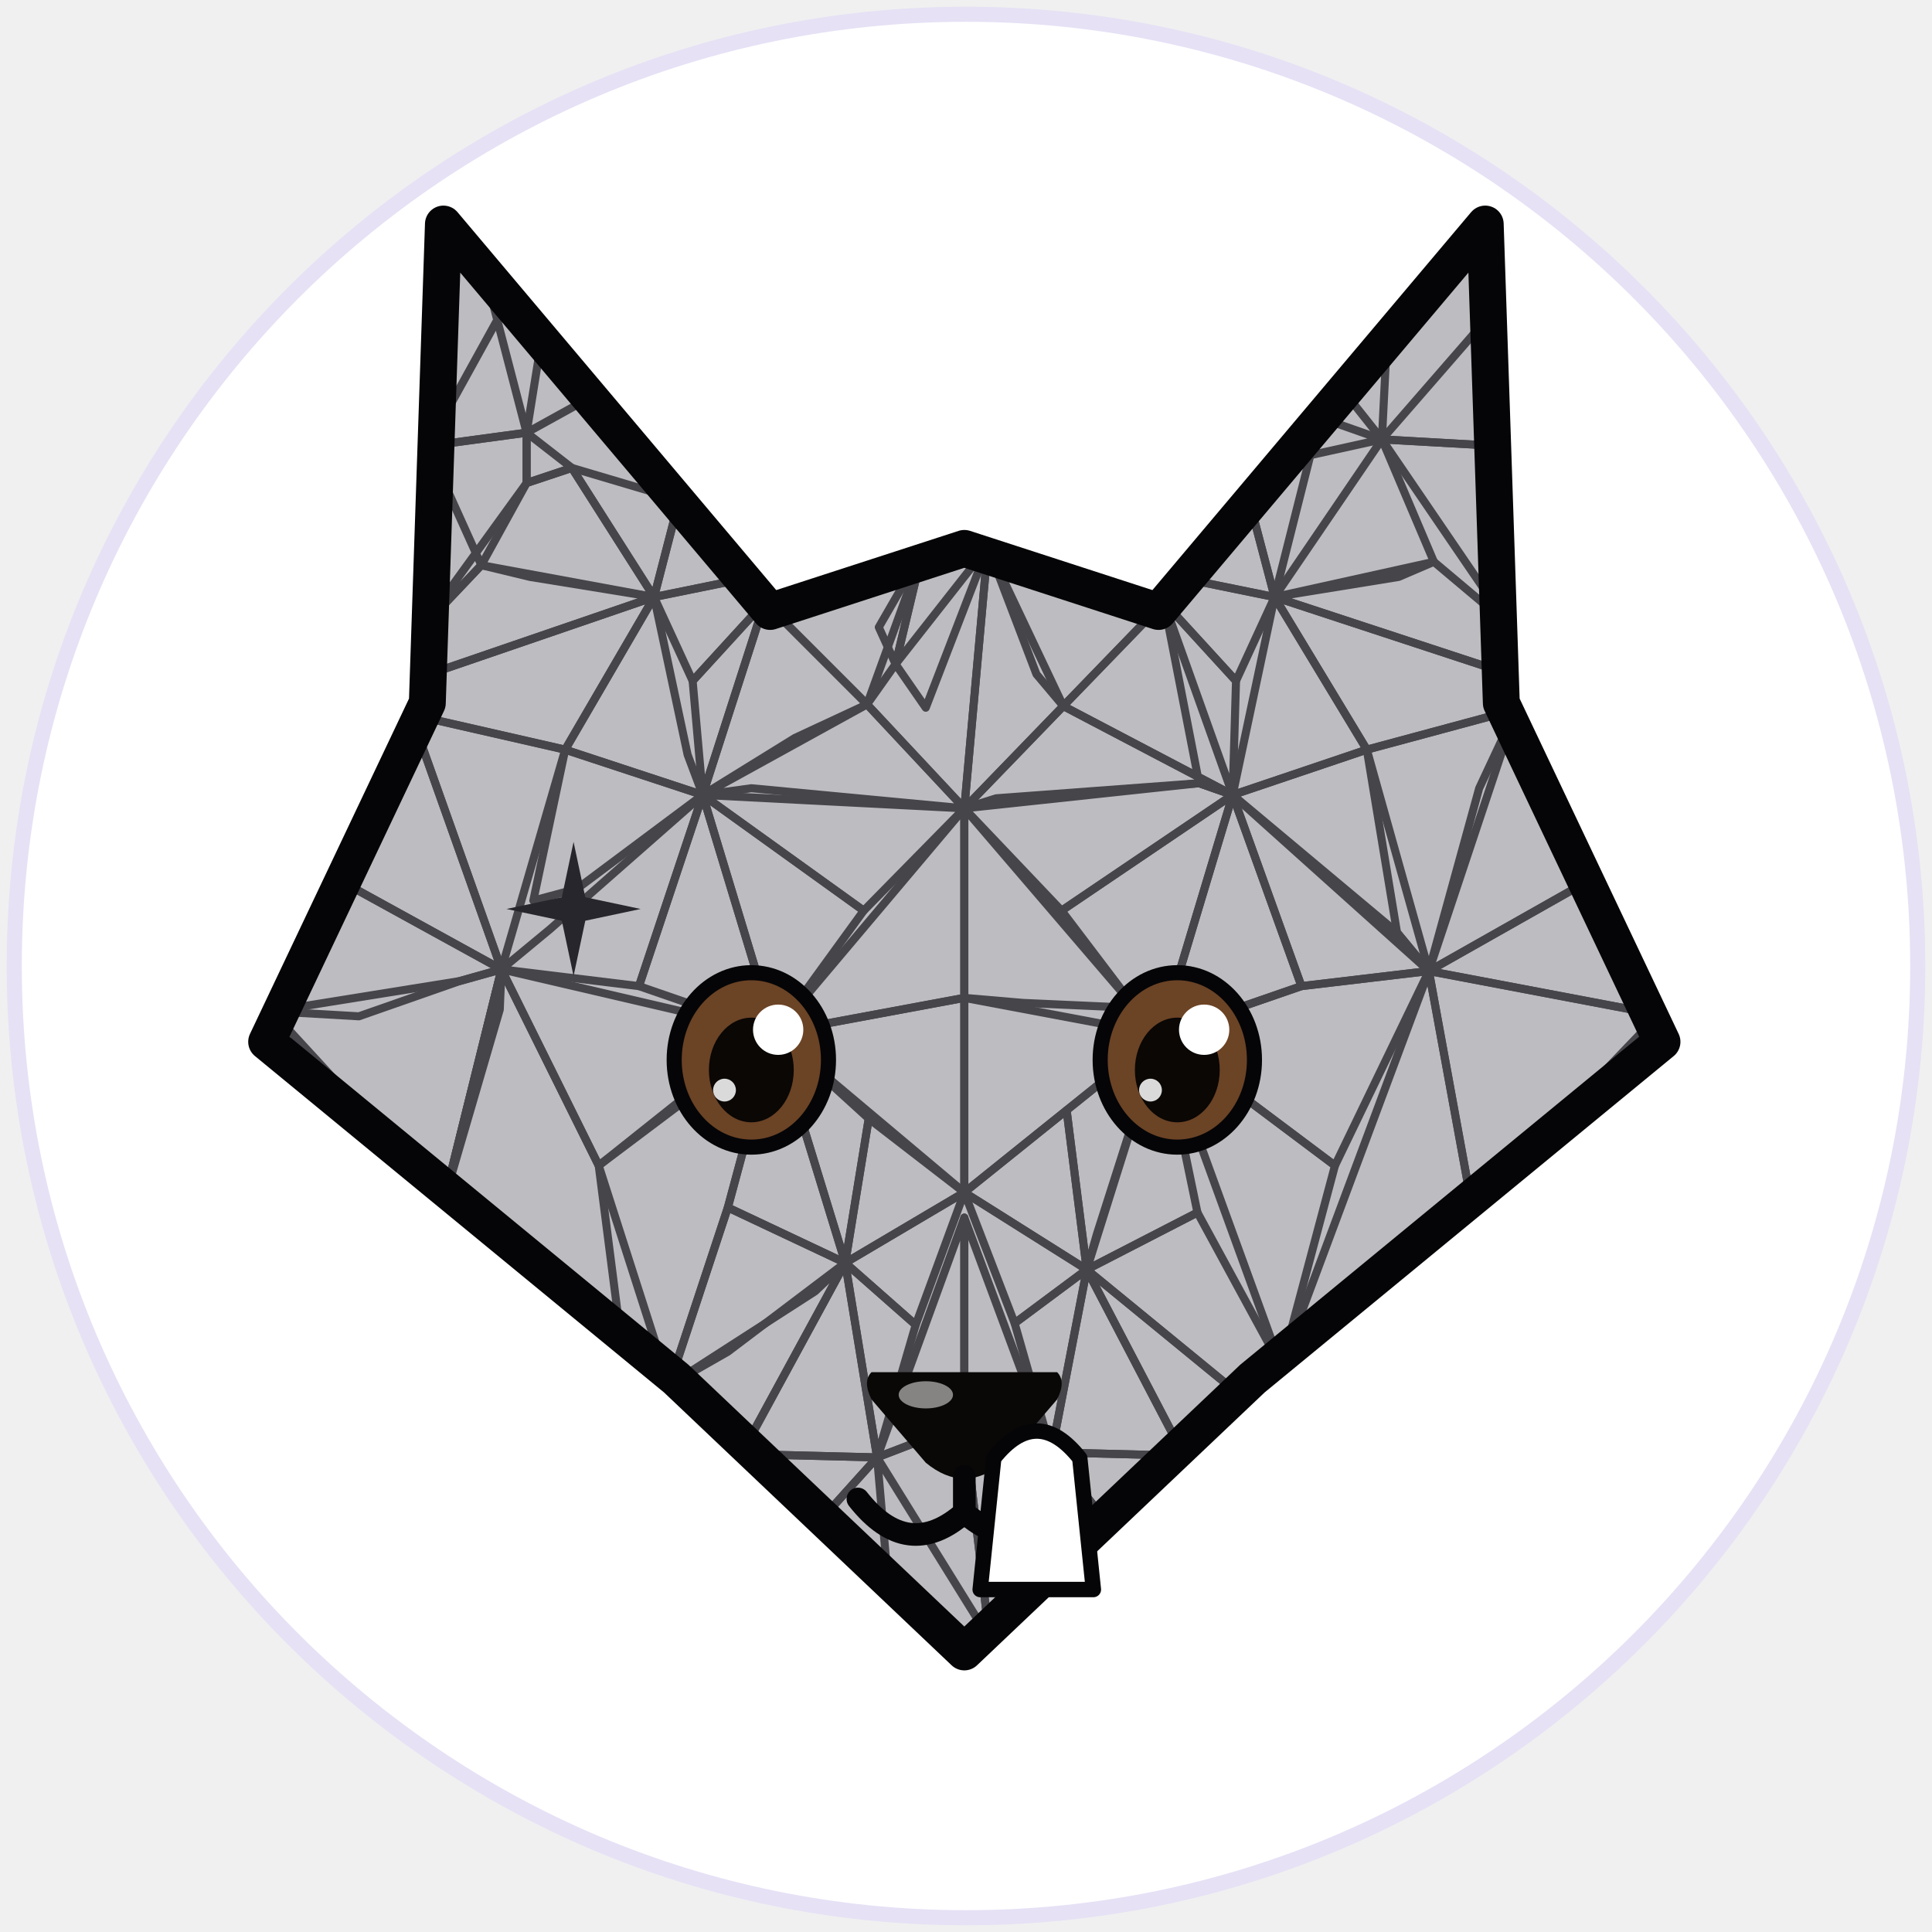
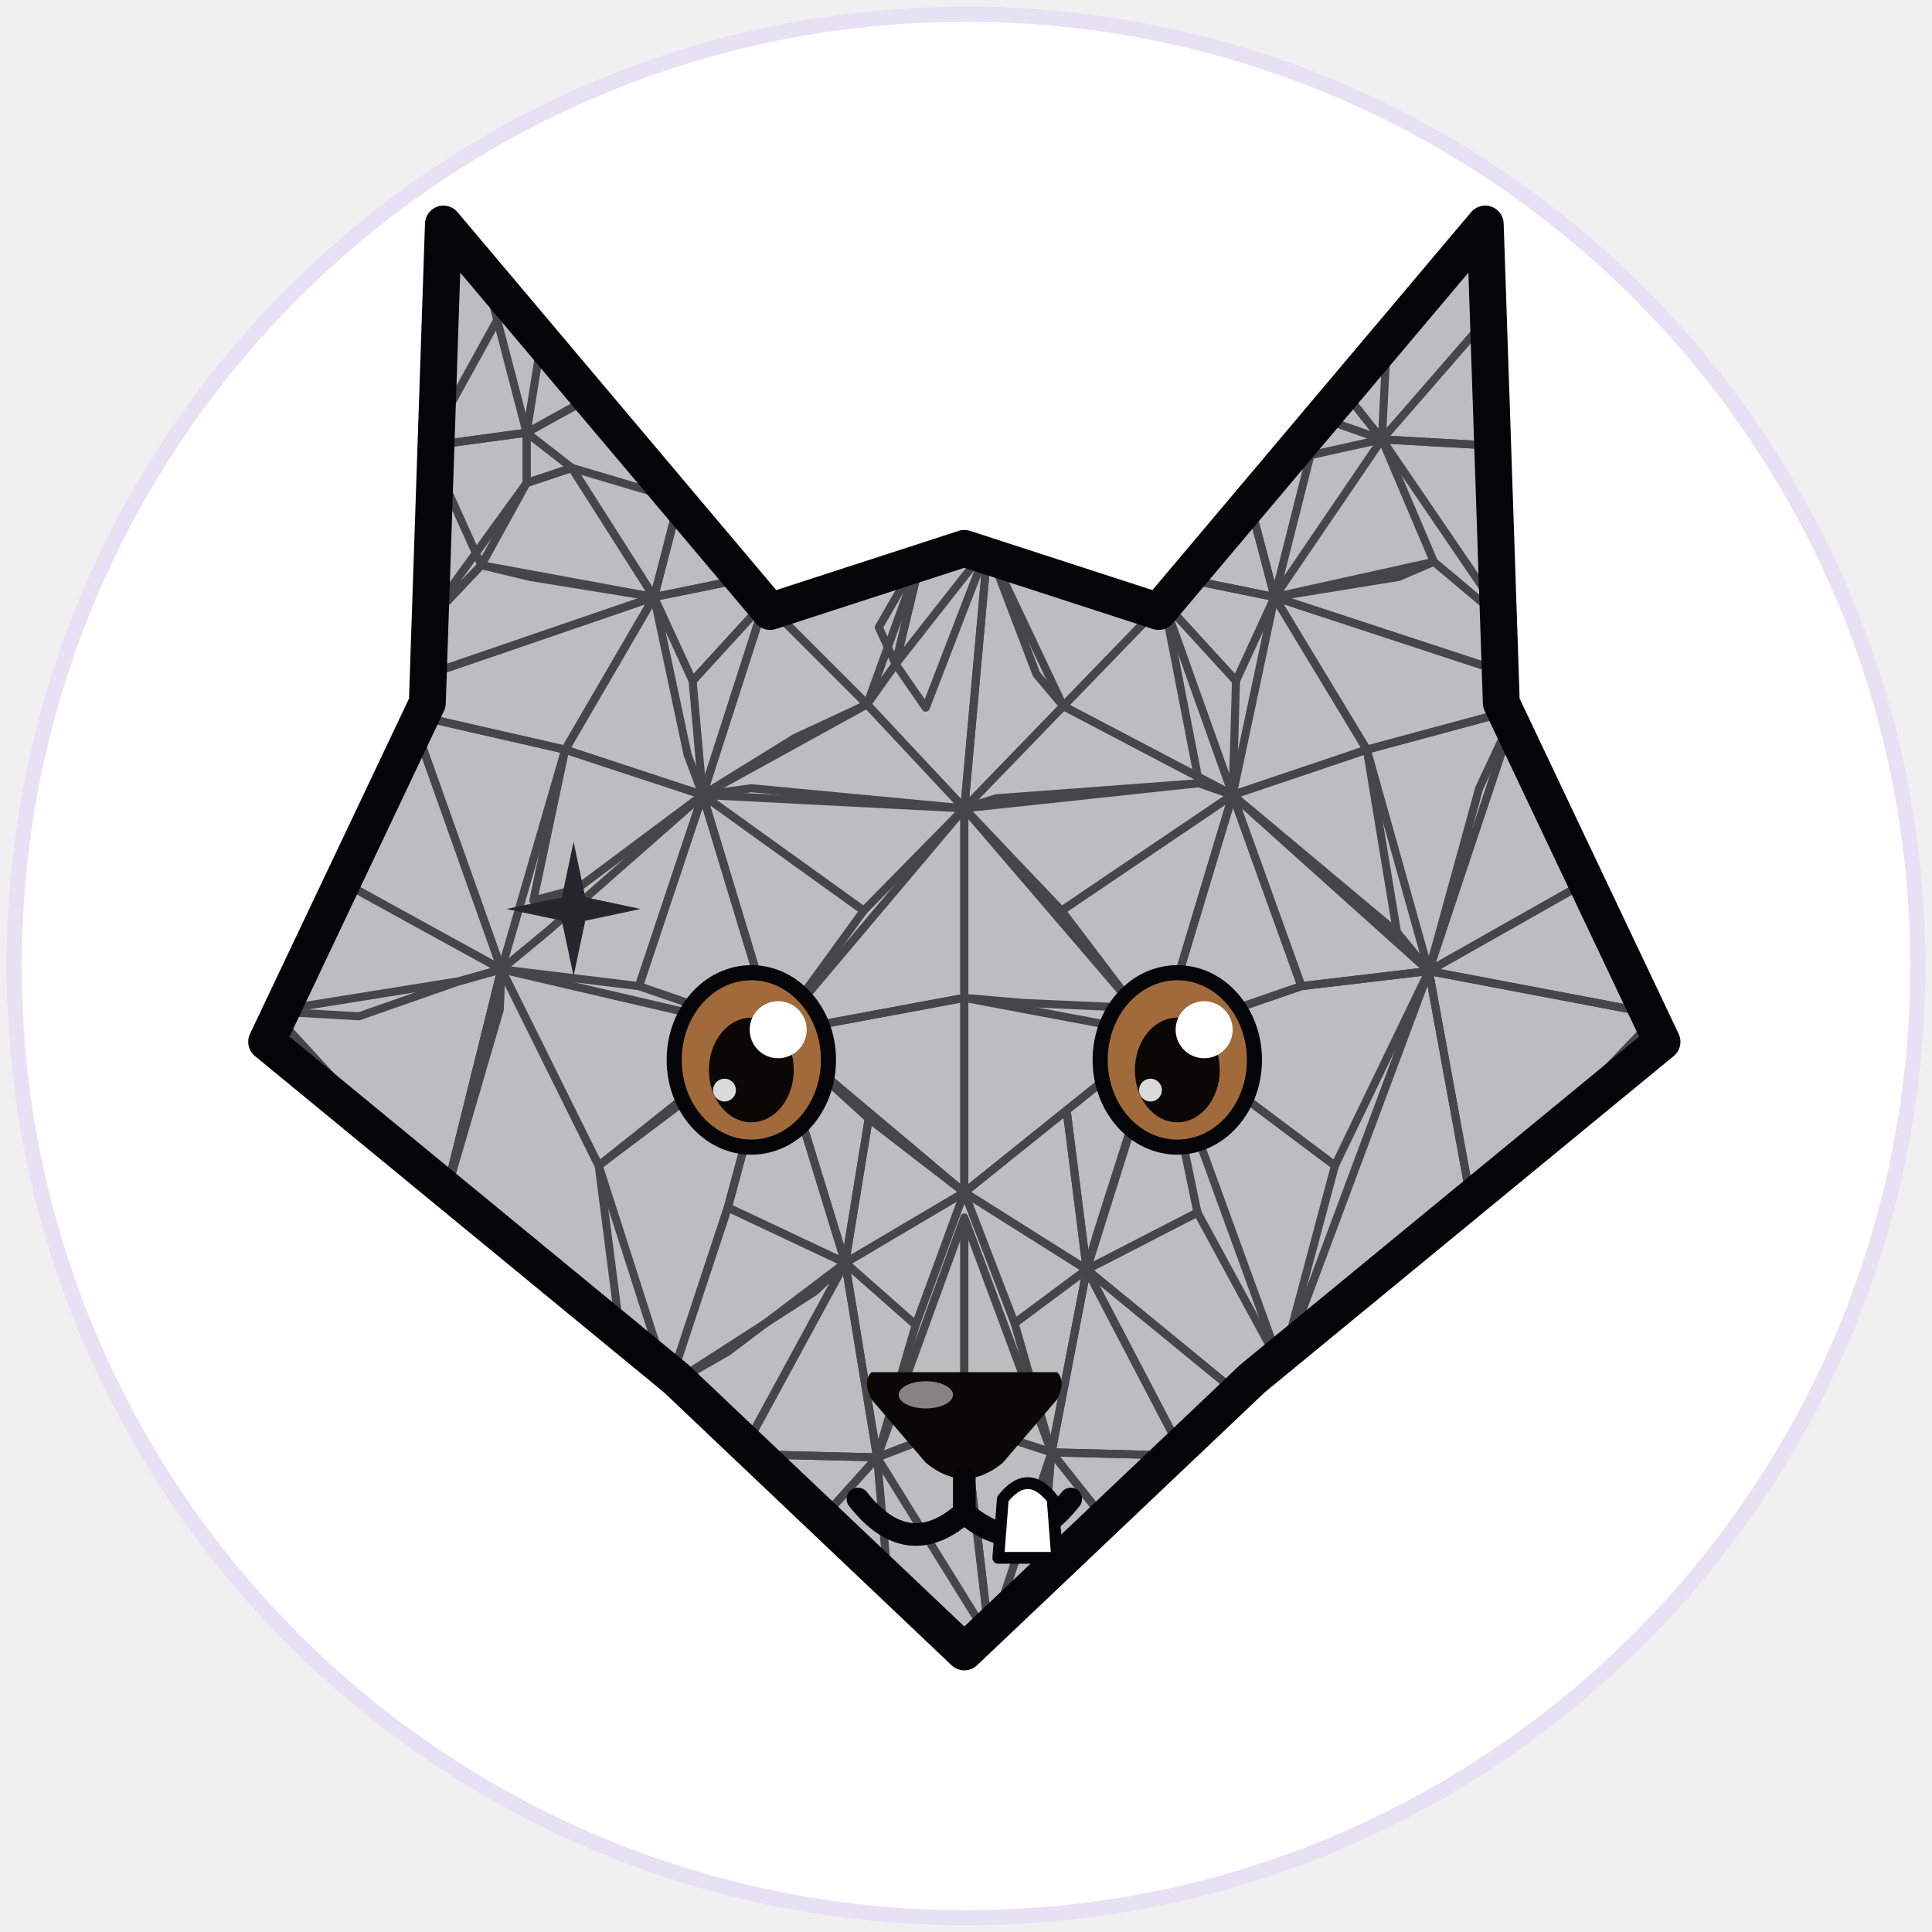
<svg xmlns="http://www.w3.org/2000/svg" viewBox="-38 -28 576 576" role="img" aria-label="Chico">
  <defs>
    <clipPath id="c-linhas-chico">
      <circle cx="250" cy="260" r="286" />
    </clipPath>
    <clipPath id="head">
      <polygon points="94.2,38.8 191.6,154.3 249.5,135.5 307.4,154.3 404.8,38.8 409.6,181.6 457.5,282.6 335.4,383 249.5,464.5 163.6,383 41.5,282.6 89.4,181.6" />
    </clipPath>
  </defs>
  <g clip-path="url(#c-linhas-chico)">
    <circle cx="250" cy="260" r="284" fill="#ffffff" stroke="#e6e1f5" stroke-width="5" />
    <polygon points="94.2,38.8 191.6,154.3 249.5,135.5 307.4,154.3 404.8,38.8 409.6,181.6 457.5,282.6 335.4,383 249.5,464.5 163.6,383 41.5,282.6 89.4,181.6" fill="#bdbdc1" />
    <g clip-path="url(#head)" fill="none" stroke="#1e1e23" stroke-width="2.4" stroke-linejoin="round" opacity="0.75">
      <polygon points="111.5,261 193,280 140.5,319.5" />
      <polygon points="308,280.5 350,266 388,261.5 360,319.5" />
      <polygon points="140.5,319.5 175,292 193,280 179,332 161.5,385" />
      <polygon points="308,280.5 360,319.5 344,379.5" />
      <polygon points="94.5,329.5 111.5,261 140.5,319.5 147.5,374 100.5,334.5" />
      <polygon points="43,273.5 69,275 99,264.5 111.5,261 94.5,329.5" />
      <polygon points="388,261.5 456.5,274.5 401,332.5" />
      <polygon points="344,379.5 388,261.5 401,332.5" />
      <polygon points="193,280 249.5,269.5 249.5,327.5" />
      <polygon points="249.5,269.5 308,280.5 280,303 249.5,327.5" />
      <polygon points="193,280 249.5,213 249.5,269.5" />
      <polygon points="249.5,213 300.5,272.5 267,271 249.5,269.5" />
      <polygon points="171.5,209 219.5,243.5 193,280" />
      <polygon points="329.5,209 369.5,195.5 378.5,250 388,261.5" />
      <polygon points="369.5,195.5 414,183.5 388,261.5" />
      <polygon points="84.5,185 130.5,195.5 111.5,261" />
      <polygon points="171.5,209 249.5,213 219.5,243.5" />
      <polygon points="249.5,213 319.5,205.5 329.5,209 278.5,243.5" />
      <polygon points="278.5,243.5 329.5,209 308,280.5 300.5,272.5" />
      <polygon points="152.5,266 171.5,209 193,280" />
      <polygon points="329.5,209 378.5,250 388,261.5 350,266" />
      <polygon points="308,280.5 329.5,209 350,266" />
      <polygon points="121,240.5 130.5,195.5 171.5,209 134,237" />
      <polygon points="61.5,233.5 84.5,185 111.5,261" />
      <polygon points="388,261.5 403,207 414,183.5 437.5,233.5" />
      <polygon points="388,261.5 437.5,233.5 456.5,274.5" />
      <polygon points="43,273.5 61.5,233.5 111.5,261 99,264.5" />
      <polygon points="126,249 171.5,209 152.5,266 111.5,261" />
      <polygon points="342,150 374,103 389.5,139.5" />
      <polygon points="161.5,385 179,332 214,348.5 179,375" />
      <polygon points="329.5,209 342,150 369.5,195.5" />
      <polygon points="87,174 157,150 130.5,195.5 84.5,185" />
      <polygon points="130.5,195.5 157,150 167,197 171.5,209" />
      <polygon points="119,116 132.5,111.5 157,150 105.5,140.5" />
      <polygon points="342,150 379,144 389.5,139.5 411.5,158 412,173" />
      <polygon points="87.5,159.5 105.5,140.5 120,144 157,150 87,174" />
      <polygon points="342,150 412,173 414,183.5 369.5,195.5" />
      <polygon points="286,350.5 319,333.5 344,379.5 333,389" />
      <polygon points="279,182.5 309,151.5 319.5,205.5 329.5,209" />
      <polygon points="171.5,209 220.5,182 249.5,213 186,207" />
      <polygon points="171.5,209 190,151.5 220.5,182 199,192" />
      <polygon points="193,280 214,348.5 179,332" />
      <polygon points="249.5,213 279,182.5 329.5,209 319.5,205.5 259,210" />
      <polygon points="256.5,135 271,173 279,182.5 249.5,213" />
      <polygon points="289,340 308,280.5 319,333.5 286,350.5" />
      <polygon points="223.5,406.5 249.5,396.5 257,460.5" />
      <polygon points="223.5,406.5 249.5,335 249.5,396.5" />
      <polygon points="249.5,335 275.5,405 249.5,396.5" />
      <polygon points="249.5,396.5 275.5,405 257,460.5" />
      <polygon points="183,405.5 214,348.5 223.5,406.5" />
      <polygon points="214,348.5 221,305.5 249.5,327.5" />
      <polygon points="275.5,405 286,350.5 315,406" />
      <polygon points="249.5,327.5 275,307 280,303 286,350.5" />
      <polygon points="161.5,385 205,357 214,348.5 183,405.5 176,398.5" />
      <polygon points="193,280 221,305.5 214,348.5" />
      <polygon points="280,303 308,280.5 286,350.5" />
      <polygon points="286,350.5 333,389 323,398.5 315,406" />
      <polygon points="407.5,64.5 409.5,105 374,103" />
      <polygon points="374,103 409.5,105 410.5,133 411.5,158" />
      <polygon points="256.5,135 309,151.5 279,182.5" />
      <polygon points="229,170 256.5,135 249.5,213 220.5,182" />
      <polygon points="105.5,140.5 89.5,105 119,101 119,116 87.5,159.5" />
      <polygon points="214,348.5 235,367 223.5,406.5" />
      <polygon points="190,151.5 237,136.5 220.5,182" />
      <polygon points="214,348.5 249.5,327.5 235,367" />
      <polygon points="249.5,327.5 286,350.5 264.5,366.5" />
      <polygon points="264.5,366.5 286,350.5 275.5,405" />
      <polygon points="113.5,61.5 106.5,53 119,101 89.5,105" />
      <polygon points="157,150 184,144.5 190,151.5 168.5,175" />
      <polygon points="168.5,175 190,151.5 171.5,209" />
      <polygon points="309,151.5 315,144.5 342,150 330.5,175" />
      <polygon points="309,151.5 330.5,175 329.5,209" />
      <polygon points="229,170 237,136.5 256.5,135 238,183" />
      <polygon points="183,405.5 223.5,406.5 205.5,426.5" />
      <polygon points="205.5,426.5 223.5,406.5 227,446.5" />
      <polygon points="275.5,405 315,406 293,427" />
      <polygon points="272,446.5 275.5,405 293,427" />
      <polygon points="334.5,121.5 355.5,96.5 342,150" />
      <polygon points="132.5,111.5 164.5,121 157,150" />
      <polygon points="164.5,121 184,144.5 157,150" />
      <polygon points="315,144.5 334.5,121.5 342,150" />
      <polygon points="123.5,73 138,90.5 119,101" />
      <polygon points="362.5,88.5 375.5,73 374,103" />
      <polygon points="344.5,109.5 355.5,96.5 374,103" />
      <polygon points="224,159 237,136.5 229,170" />
      <polygon points="94.5,329.5 111.5,261 111,273" />
      <polygon points="119,101 132.5,111.5 119,116" />
    </g>
    <polygon points="94.2,38.8 191.6,154.3 249.5,135.5 307.4,154.3 404.8,38.8 409.6,181.6 457.5,282.6 335.4,383 249.5,464.5 163.6,383 41.5,282.6 89.4,181.6" fill="none" stroke="#050507" stroke-width="11" stroke-linejoin="round" />
    <path d="M133 223 L136.5 239.5 L153 243 L136.5 246.5 L133 263 L129.5 246.5 L113 243 L129.5 239.5 Z" fill="#26262c" />
-     <ellipse cx="186" cy="288" rx="23" ry="26" fill="#6b4325" stroke="#050507" stroke-width="4.5" />
+     <ellipse cx="186" cy="288" rx="23" ry="26" fill="#a06a3a" stroke="#050507" stroke-width="4.5" />
    <ellipse cx="186" cy="291" rx="12.65" ry="15.6" fill="#0a0705" />
-     <circle cx="194" cy="279" r="7.5" fill="#fff" />
+     <circle cx="194" cy="279" r="8.5" fill="#fff" />
    <circle cx="178" cy="297" r="3.4" fill="#fff" opacity="0.85" />
-     <ellipse cx="313" cy="288" rx="23" ry="26" fill="#6b4325" stroke="#050507" stroke-width="4.5" />
+     <ellipse cx="313" cy="288" rx="23" ry="26" fill="#a06a3a" stroke="#050507" stroke-width="4.5" />
    <ellipse cx="313" cy="291" rx="12.65" ry="15.6" fill="#0a0705" />
-     <circle cx="321" cy="279" r="7.5" fill="#fff" />
+     <circle cx="321" cy="279" r="8.5" fill="#fff" />
    <circle cx="305" cy="297" r="3.4" fill="#fff" opacity="0.85" />
    <g transform="translate(249.5 400) scale(1.35) translate(-249.5 -400)">
      <path d="M229 386 L270 386 Q272 388 270 392 L258 406 Q249.5 413 241 406 L229 392 Q227 388 229 386 Z" fill="#0a0806" />
      <ellipse cx="241" cy="391" rx="6" ry="3" fill="#fff" opacity="0.5" />
      <path d="M249.5 409 L249.5 417 M226 414 Q237 428 249.5 417 Q262 428 273 414" fill="none" stroke="#050507" stroke-width="5" stroke-linecap="round" stroke-linejoin="round" />
-       <path d="M253 434 L278 434 L275 405 Q265.5 393 256 405 Z" fill="#ffffff" stroke="#050507" stroke-width="3.4" stroke-linejoin="round" />
+       <path d="M257 427 L270 427 L269 414 Q263.5 407 258 414 Z" fill="#ffffff" stroke="#050507" stroke-width="2.6" stroke-linejoin="round" />
    </g>
  </g>
</svg>
